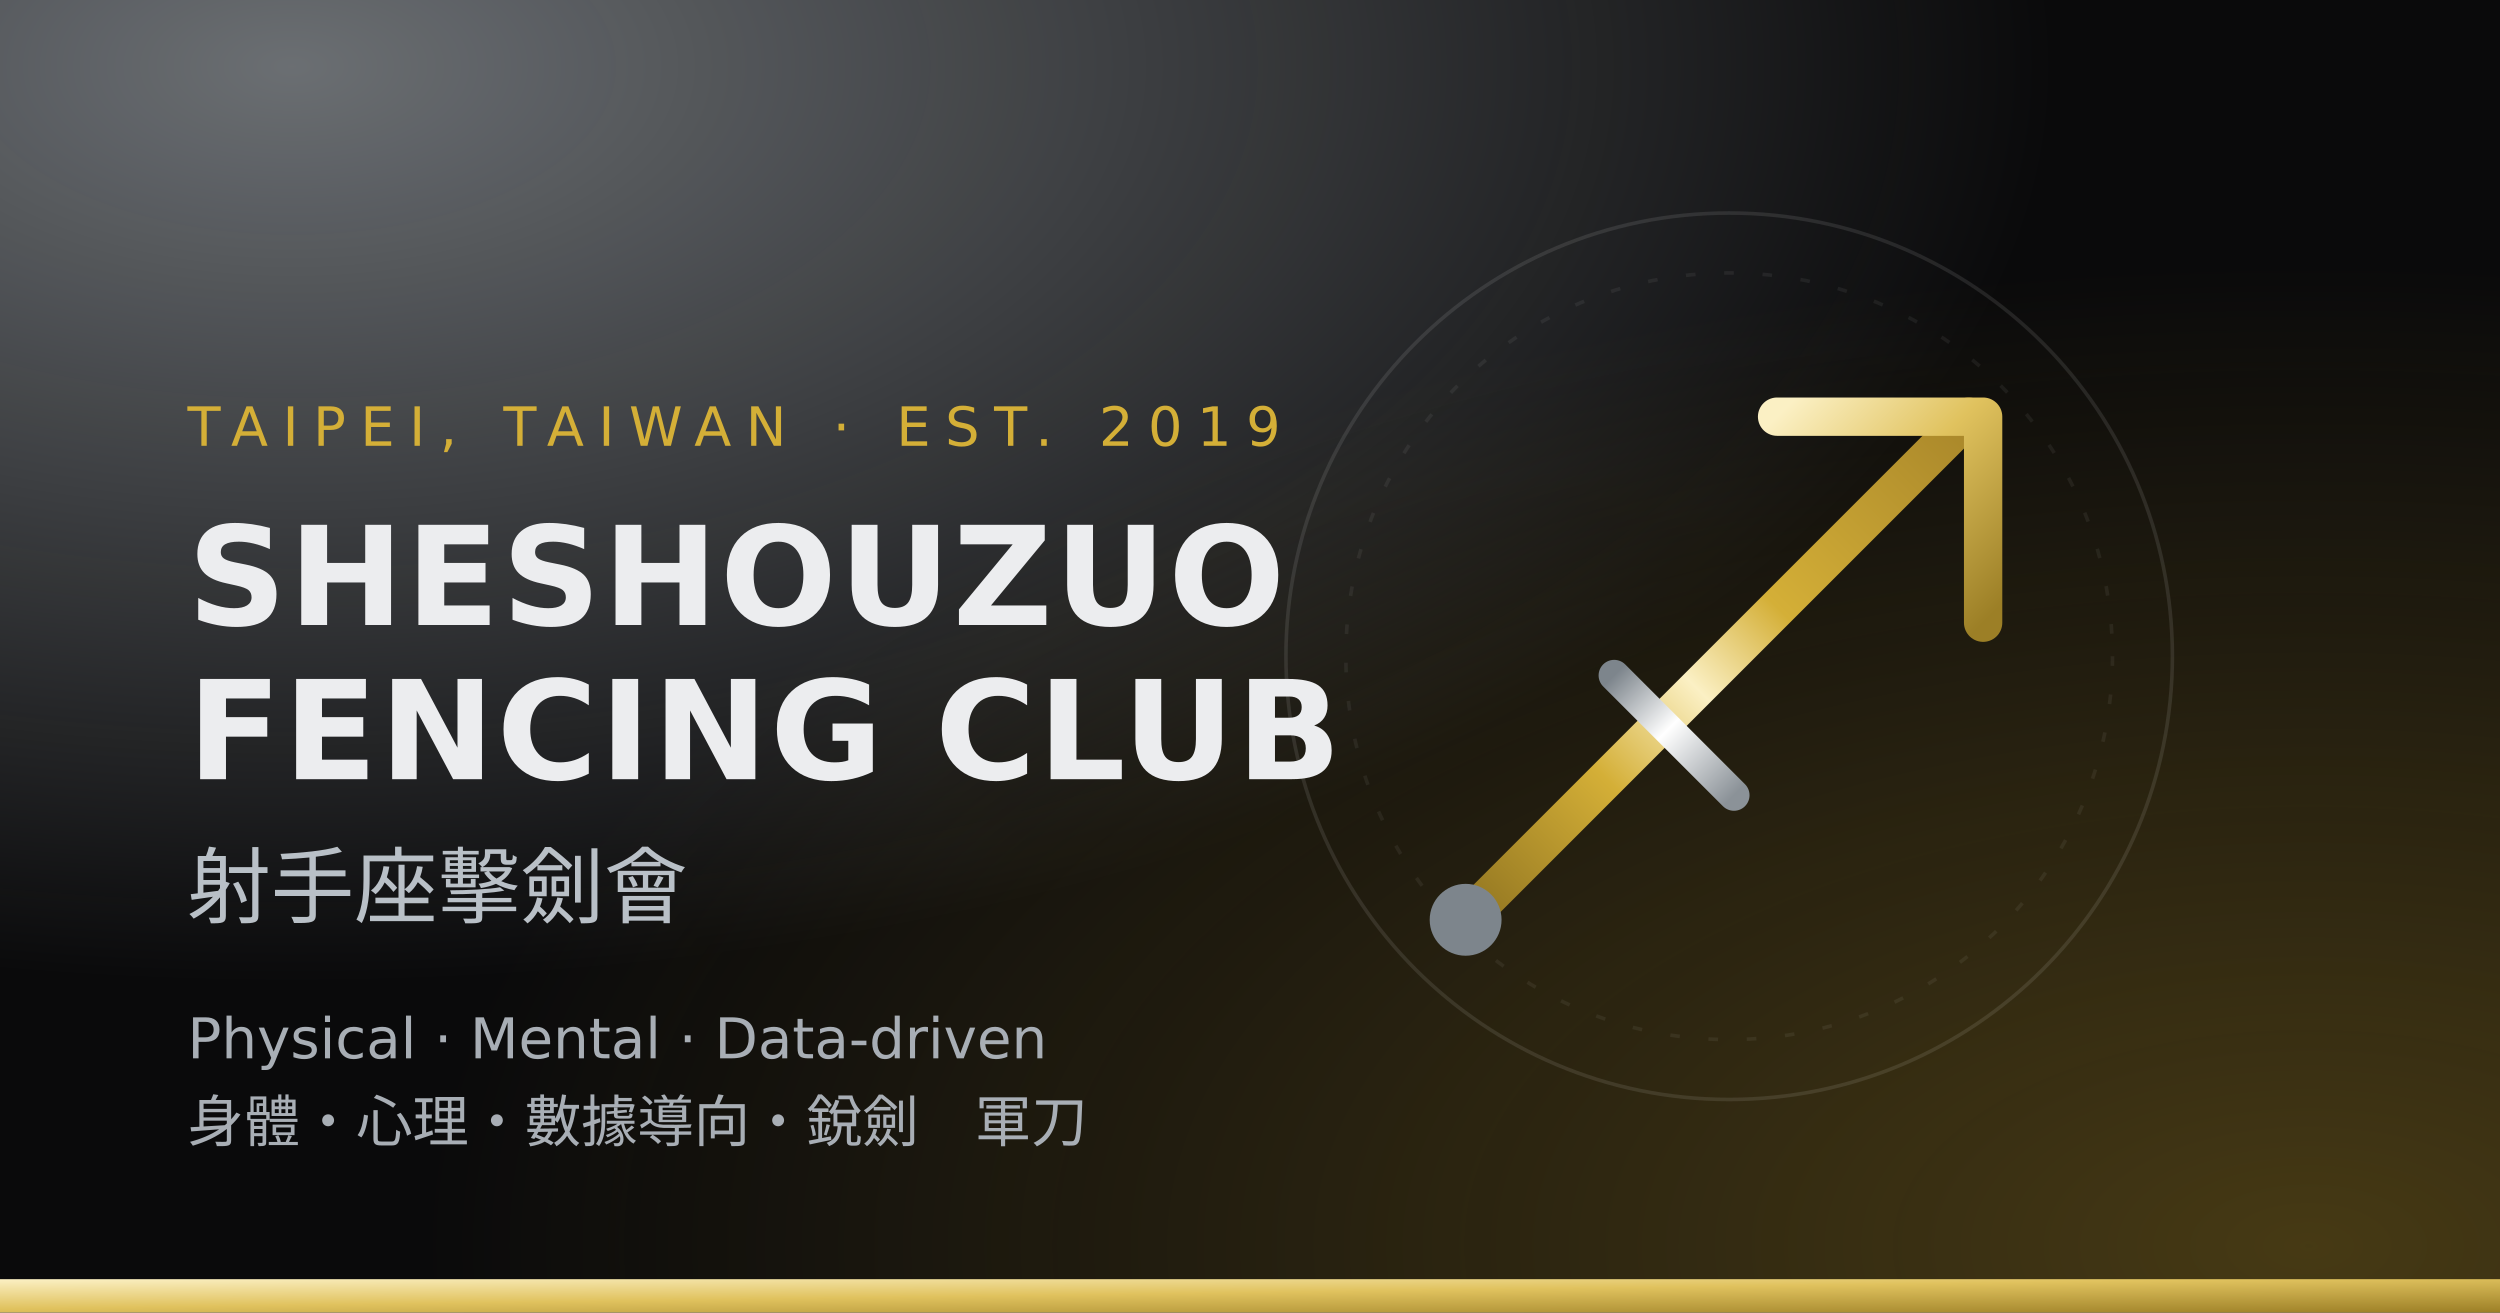
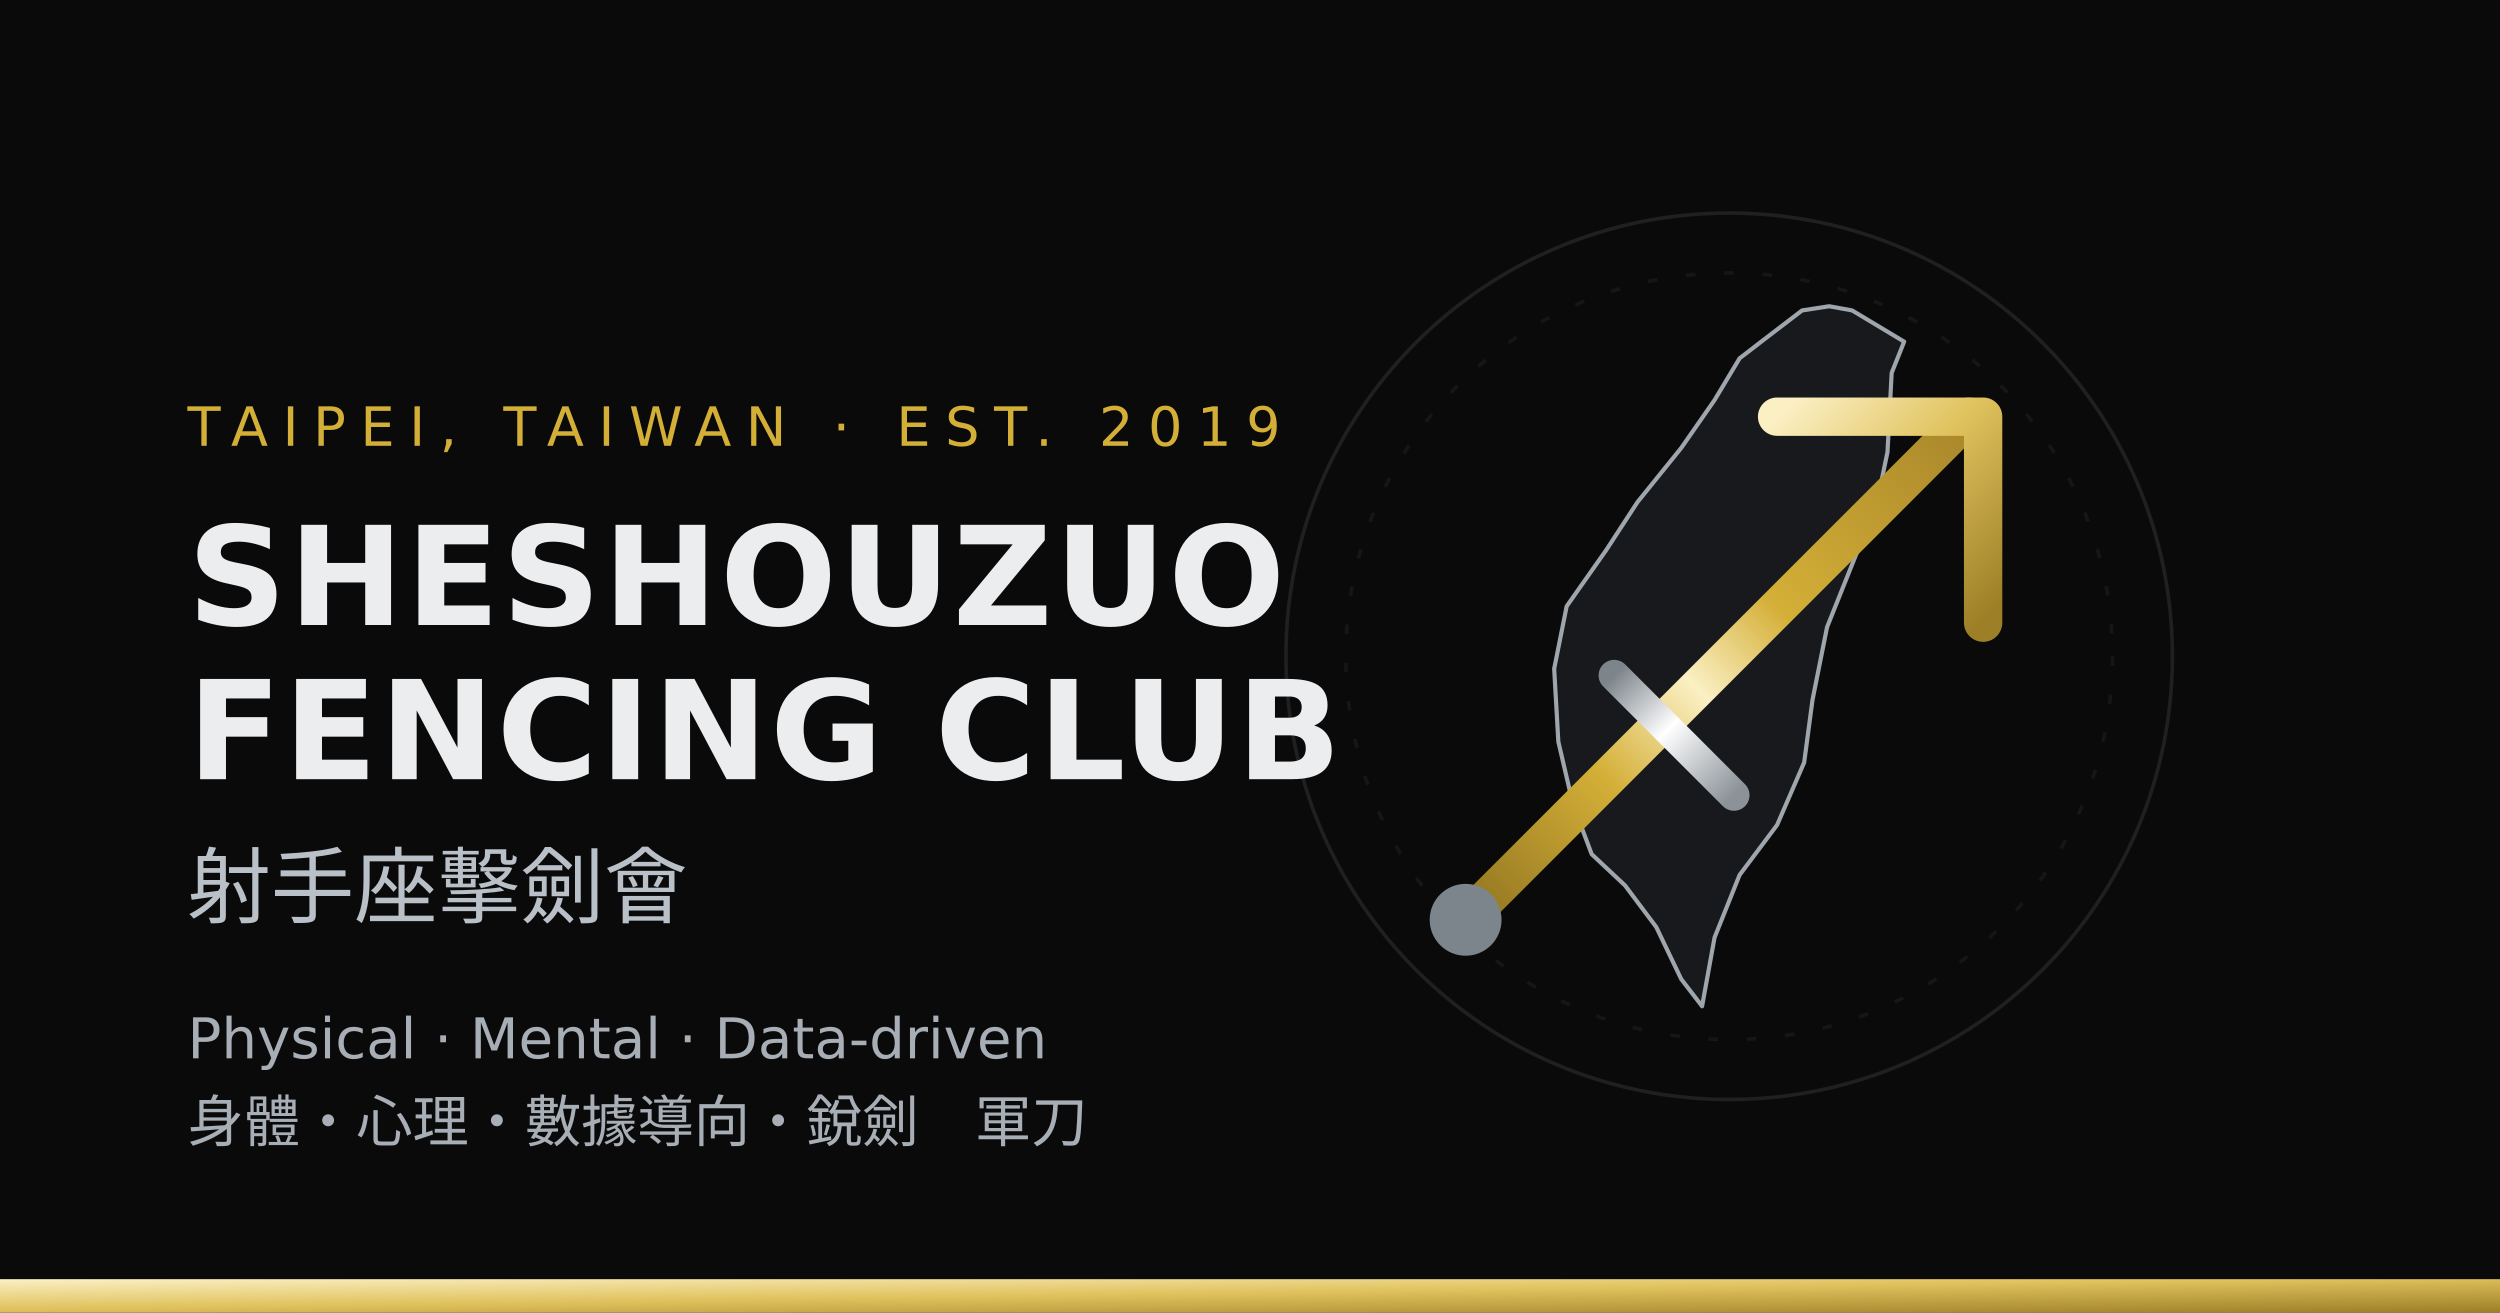
<svg xmlns="http://www.w3.org/2000/svg" width="1200" height="630" viewBox="0 0 1200 630">
  <defs>
    <linearGradient id="shaft" x1="0" y1="1" x2="1" y2="0">
      <stop offset="0" stop-color="#8f7320" />
-       <stop offset="0.28" stop-color="#d4af37" />
-       <stop offset="0.46" stop-color="#fbf0c4" />
-       <stop offset="0.62" stop-color="#d4af37" />
+       <stop offset=".28" stop-color="#d4af37" />
+       <stop offset=".46" stop-color="#fbf0c4" />
+       <stop offset=".62" stop-color="#d4af37" />
      <stop offset="1" stop-color="#a8862a" />
    </linearGradient>
    <linearGradient id="head" x1="0" y1="0" x2="1" y2="1">
      <stop offset="0" stop-color="#fbf0c4" />
-       <stop offset="0.45" stop-color="#e0c25e" />
+       <stop offset=".45" stop-color="#e0c25e" />
      <stop offset="1" stop-color="#9c7f26" />
    </linearGradient>
-     <radialGradient id="g1" cx="0.12" cy="0.05" r="0.7">
-       <stop offset="0" stop-color="#b9c0c7" stop-opacity="0.55" />
-       <stop offset="1" stop-color="#b9c0c7" stop-opacity="0" />
-     </radialGradient>
-     <radialGradient id="g2" cx="0.92" cy="0.95" r="0.75">
-       <stop offset="0" stop-color="#8f7320" stop-opacity="0.45" />
-       <stop offset="1" stop-color="#8f7320" stop-opacity="0" />
-     </radialGradient>
    <linearGradient id="steel" x1="0" y1="0" x2="1" y2="1">
      <stop offset="0" stop-color="#7d858c" />
      <stop offset="0.45" stop-color="#ffffff" />
      <stop offset="1" stop-color="#8b9298" />
    </linearGradient>
  </defs>
  <rect width="1200" height="630" fill="#0a0a0b" />
-   <rect width="1200" height="630" fill="url(#g1)" />
-   <rect width="1200" height="630" fill="url(#g2)" />
+   <path d="M878.0 147.0 L889.0 149.0 L914.0 164.0 L908.0 179.0 L906.0 217.0 L901.0 241.0 L889.0 271.0 L877.0 301.0 L870.0 336.0 L866.0 366.0 L853.0 396.0 L835.0 420.0 L823.0 450.0 L817.0 483.0 L807.0 470.0 L795.0 445.0 L780.0 425.0 L764.0 410.0 L755.0 386.0 L748.0 356.0 L746.0 321.0 L752.0 291.0 L771.0 264.0 L786.0 241.0 L807.0 215.0 L823.0 192.0 L835.0 172.0 L848.0 162.0 L865.0 149.0 Z" fill="#17191c" />
+   <path d="M878.0 147.0 L889.0 149.0 L914.0 164.0 L908.0 179.0 L906.0 217.0 L901.0 241.0 L889.0 271.0 L877.0 301.0 L870.0 336.0 L866.0 366.0 L853.0 396.0 L835.0 420.0 L823.0 450.0 L817.0 483.0 L807.0 470.0 L795.0 445.0 L780.0 425.0 L764.0 410.0 L755.0 386.0 L748.0 356.0 L746.0 321.0 L752.0 291.0 L771.0 264.0 L786.0 241.0 L807.0 215.0 L823.0 192.0 L835.0 172.0 L848.0 162.0 L865.0 149.0 Z" fill="none" stroke="#b9c0c7" stroke-width="2" stroke-linejoin="round" opacity="0.85" />
  <g transform="translate(830 315) scale(1.15)">
-     <circle r="185" fill="none" stroke="#ffffff" stroke-opacity="0.10" stroke-width="1.5" />
-     <circle r="160" fill="none" stroke="#ffffff" stroke-opacity="0.06" stroke-width="1.5" stroke-dasharray="4 12" />
+     <circle r="185" fill="none" stroke="#ffffff" stroke-opacity="0.09" stroke-width="1.5" />
+     <circle r="160" fill="none" stroke="#ffffff" stroke-opacity="0.05" stroke-width="1.5" stroke-dasharray="4 12" />
    <g stroke-linecap="round" stroke-linejoin="round" fill="none">
      <path d="M-110 110 L100 -100" stroke="url(#shaft)" stroke-width="16" />
      <path d="M20 -100 H106 V-14" stroke="url(#head)" stroke-width="16" />
      <path d="M-48 8 L2 58" stroke="url(#steel)" stroke-width="13" />
    </g>
    <circle cx="-110" cy="110" r="15" fill="#7d858c" />
  </g>
  <g font-family="DejaVu Sans, sans-serif">
    <text x="90" y="214" fill="#d4af37" font-size="26" letter-spacing="7">TAIPEI, TAIWAN  ·  EST. 2019</text>
    <text x="90" y="300" fill="#ecedef" font-size="66" font-weight="bold" letter-spacing="1">SHESHOUZUO</text>
    <text x="90" y="374" fill="#ecedef" font-size="66" font-weight="bold" letter-spacing="1">FENCING CLUB</text>
    <text x="90" y="440" fill="#b9c0c7" font-size="40" font-family="Droid Sans Fallback, sans-serif">射手座擊劍會</text>
    <text x="90" y="508" fill="#a8aeb5" font-size="27">Physical · Mental · Data-driven</text>
    <text x="90" y="548" fill="#a8aeb5" font-size="27" font-family="Droid Sans Fallback, sans-serif">身體・心理・數據導向・銳劍　軍刀</text>
  </g>
  <rect x="0" y="614" width="1200" height="16" fill="url(#head)" />
</svg>
